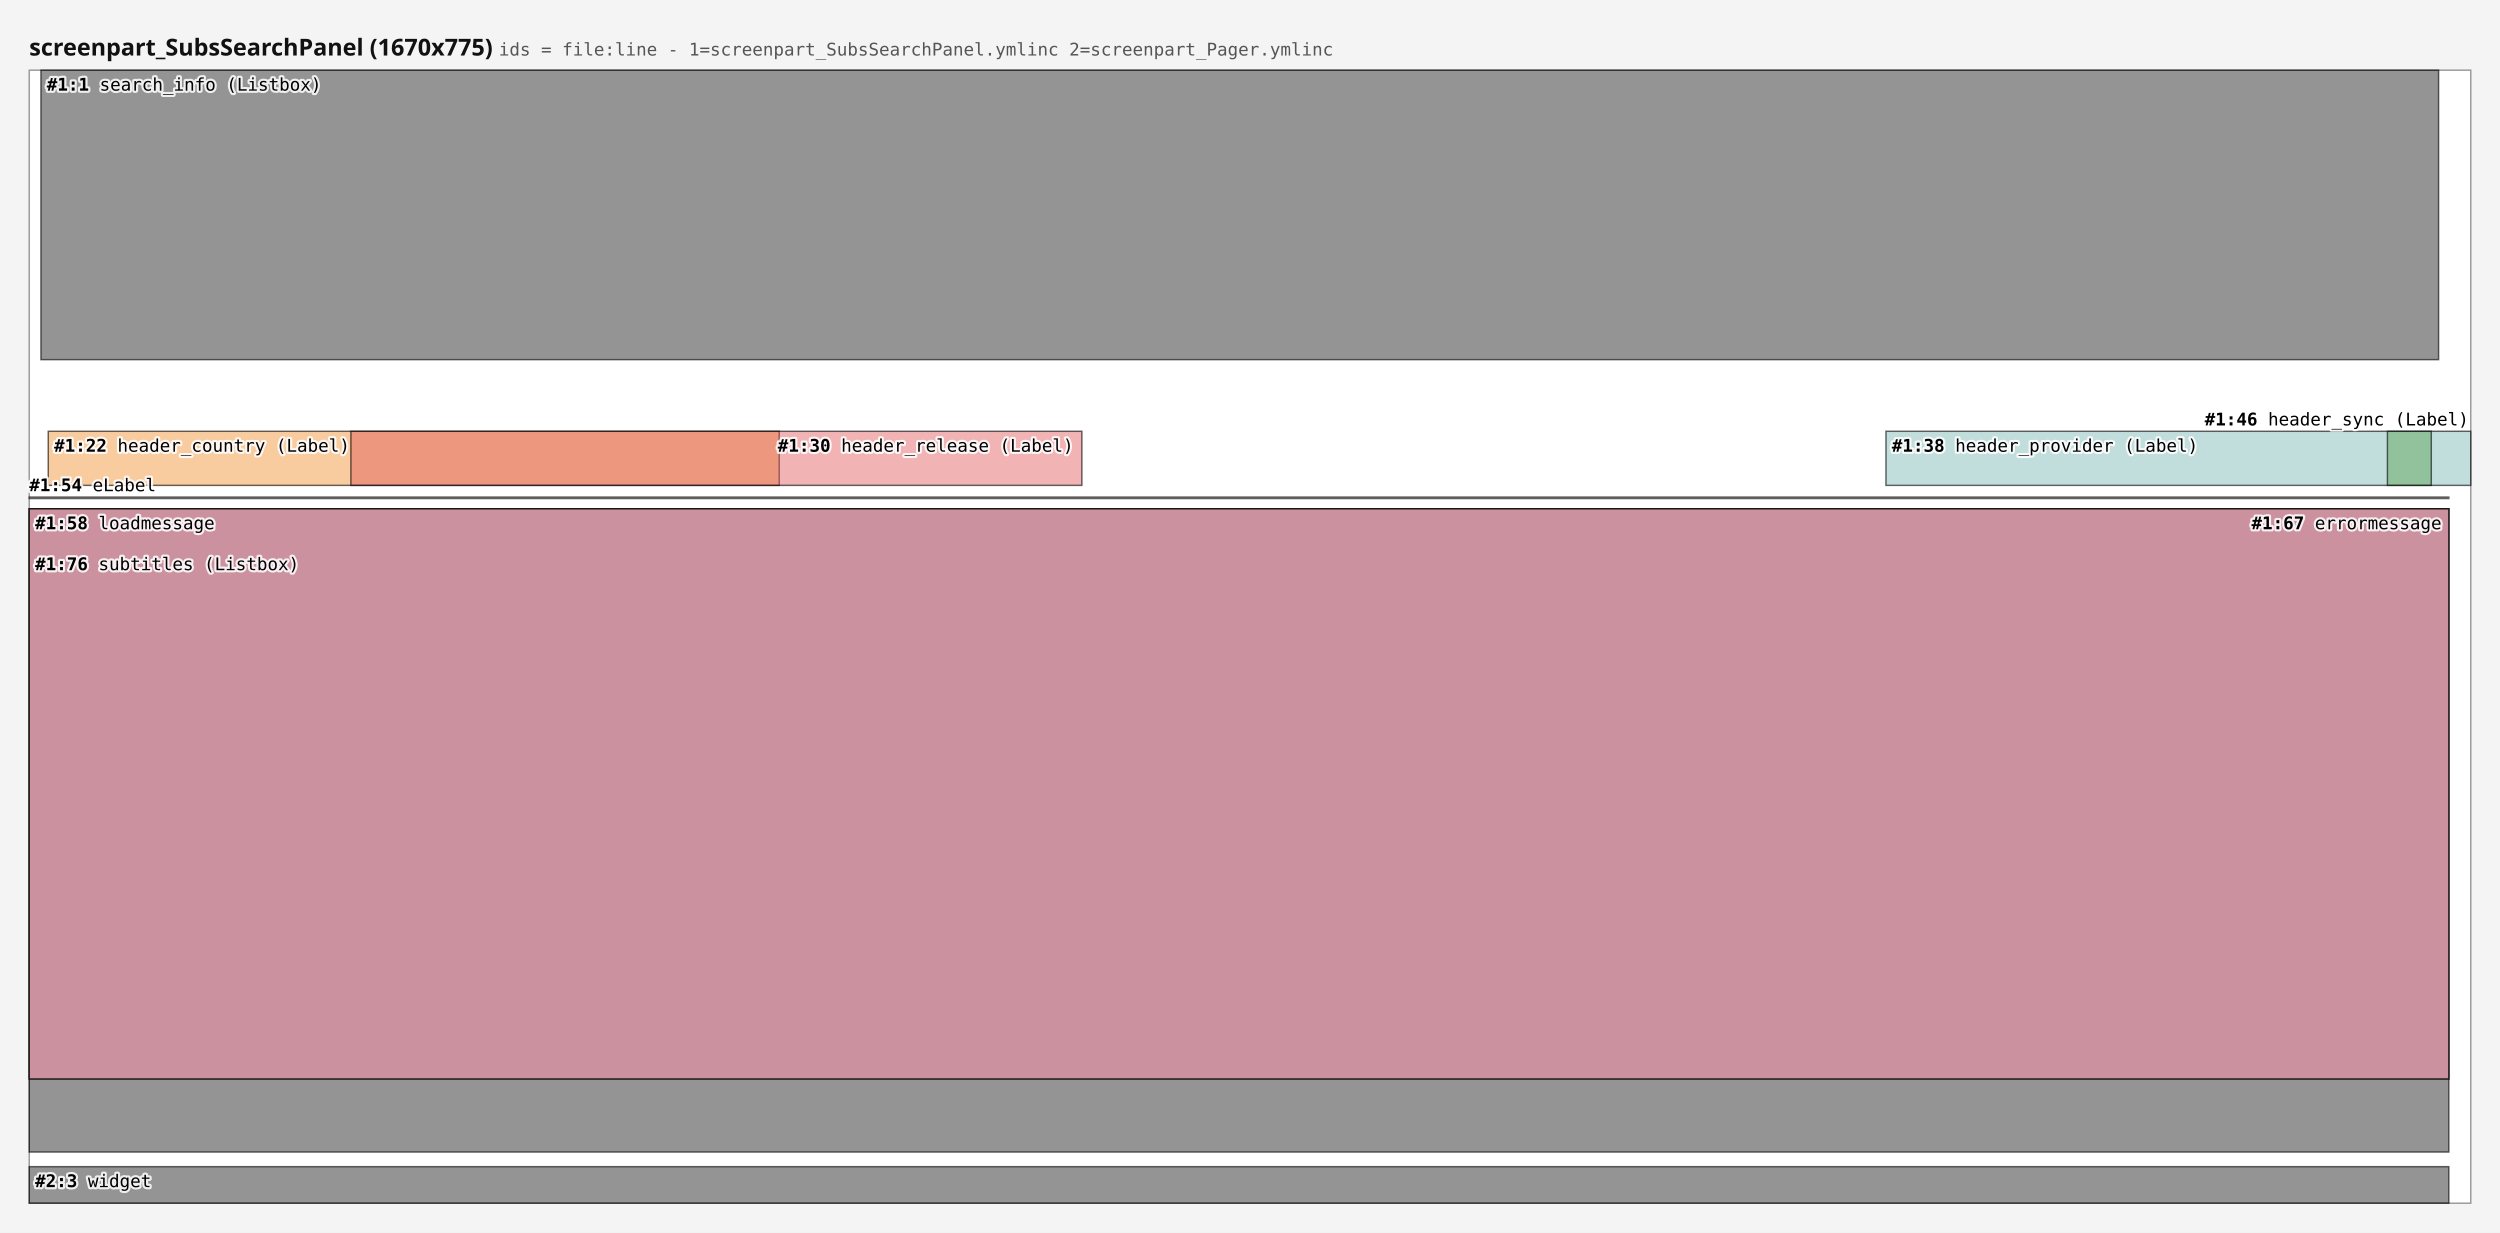
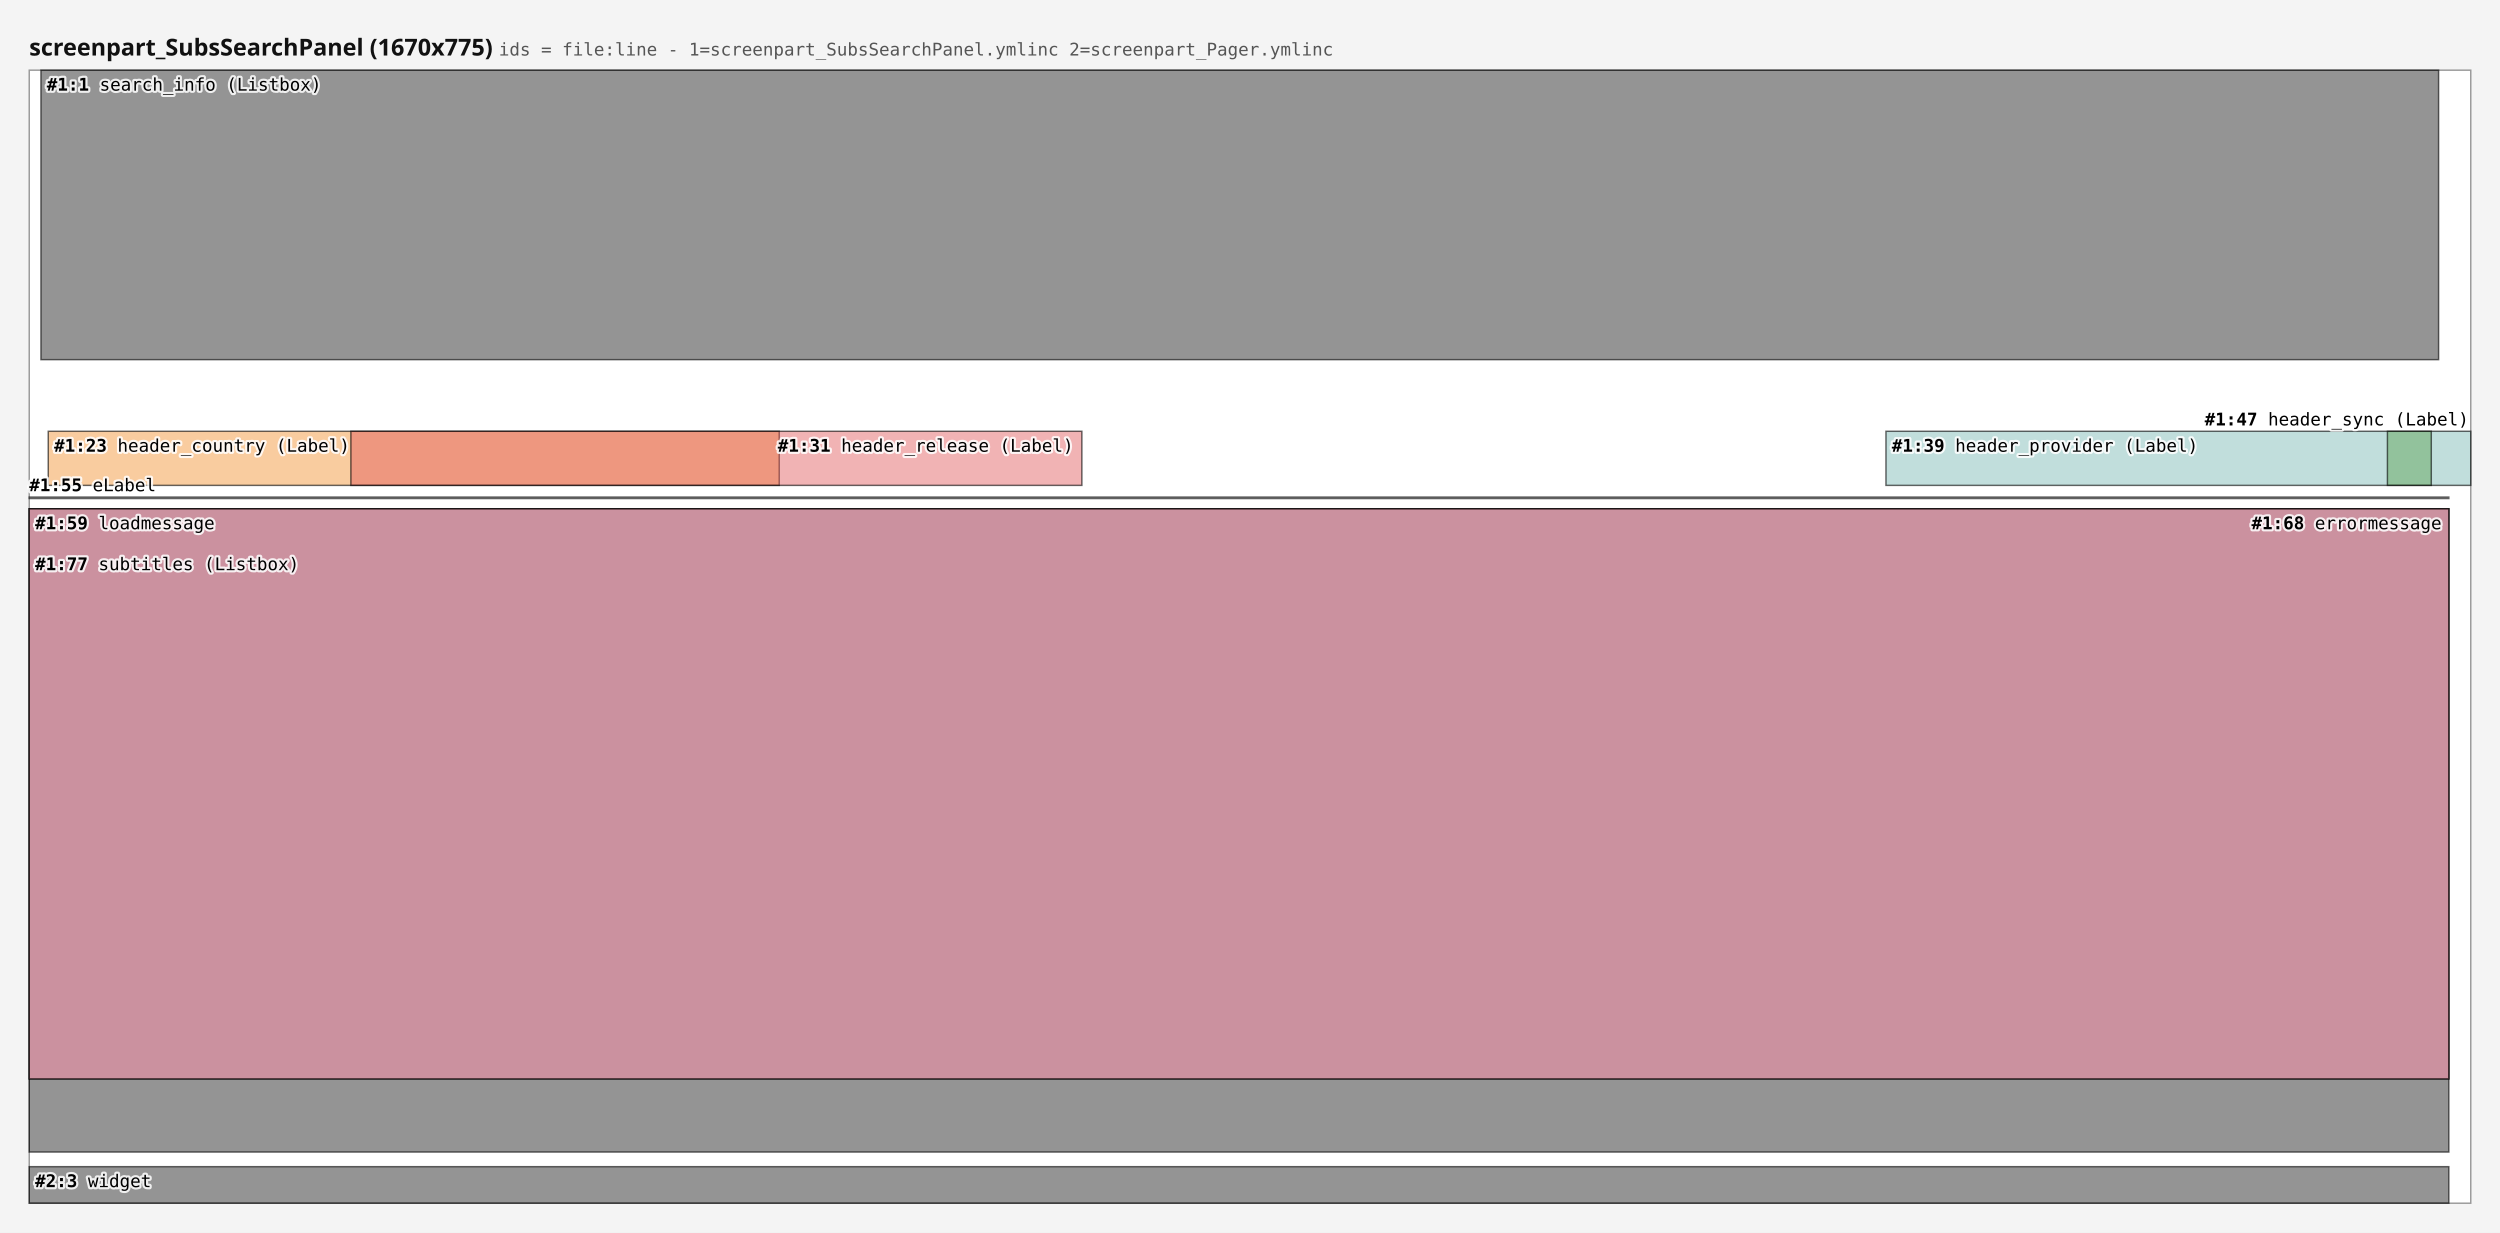
<svg xmlns="http://www.w3.org/2000/svg" width="1710" height="843" viewBox="0 0 1710 843">
  <rect x="0" y="0" width="1710" height="843" fill="#f4f4f4" />
  <text x="20" y="38" font-family="sans-serif" font-size="16" font-weight="bold" fill="#111111">screenpart_SubsSearchPanel (1670x775) <tspan font-family="monospace" font-size="12" font-weight="normal" fill="#555555">ids = file:line - 1=screenpart_SubsSearchPanel.ymlinc  2=screenpart_Pager.ymlinc</tspan>
  </text>
  <g data-screen="0" transform="translate(20,48)">
    <rect x="0" y="0" width="1670" height="775" fill="#ffffff" stroke="#999999" stroke-width="1" />
-     <rect data-ref="0:1" data-src="screenpart_SubsSearchPanel.ymlinc:22" x="13" y="247" width="500" height="37" fill="#f28e2b" fill-opacity="0.45" stroke="#000000" stroke-opacity="0.6" stroke-width="1" />
-     <rect data-ref="0:2" data-src="screenpart_SubsSearchPanel.ymlinc:30" x="220" y="247" width="500" height="37" fill="#e15759" fill-opacity="0.45" stroke="#000000" stroke-opacity="0.6" stroke-width="1" />
-     <rect data-ref="0:3" data-src="screenpart_SubsSearchPanel.ymlinc:38" x="1270" y="247" width="400" height="37" fill="#76b7b2" fill-opacity="0.45" stroke="#000000" stroke-opacity="0.6" stroke-width="1" />
-     <rect data-ref="0:4" data-src="screenpart_SubsSearchPanel.ymlinc:46" x="1613" y="247" width="30" height="37" fill="#59a14f" fill-opacity="0.45" stroke="#000000" stroke-opacity="0.6" stroke-width="1" />
-     <rect data-ref="0:5" data-src="screenpart_SubsSearchPanel.ymlinc:54" x="0" y="292" width="1655" height="1" fill="#c4c4c4" fill-opacity="0.45" stroke="#000000" stroke-opacity="0.6" stroke-width="1" />
+     <rect data-ref="0:1" data-src="screenpart_SubsSearchPanel.ymlinc:23" x="13" y="247" width="500" height="37" fill="#f28e2b" fill-opacity="0.45" stroke="#000000" stroke-opacity="0.6" stroke-width="1" />
+     <rect data-ref="0:2" data-src="screenpart_SubsSearchPanel.ymlinc:31" x="220" y="247" width="500" height="37" fill="#e15759" fill-opacity="0.45" stroke="#000000" stroke-opacity="0.6" stroke-width="1" />
+     <rect data-ref="0:3" data-src="screenpart_SubsSearchPanel.ymlinc:39" x="1270" y="247" width="400" height="37" fill="#76b7b2" fill-opacity="0.45" stroke="#000000" stroke-opacity="0.6" stroke-width="1" />
+     <rect data-ref="0:4" data-src="screenpart_SubsSearchPanel.ymlinc:47" x="1613" y="247" width="30" height="37" fill="#59a14f" fill-opacity="0.45" stroke="#000000" stroke-opacity="0.6" stroke-width="1" />
+     <rect data-ref="0:5" data-src="screenpart_SubsSearchPanel.ymlinc:55" x="0" y="292" width="1655" height="1" fill="#c4c4c4" fill-opacity="0.45" stroke="#000000" stroke-opacity="0.6" stroke-width="1" />
    <rect data-ref="0:9" data-src="screenpart_Pager.ymlinc:3" x="0" y="750" width="1655" height="25" fill="#121212" fill-opacity="0.45" stroke="#000000" stroke-opacity="0.6" stroke-width="1" />
    <rect data-ref="0:0" data-src="screenpart_SubsSearchPanel.ymlinc:1" x="8" y="0" width="1640" height="198" fill="#121212" fill-opacity="0.45" stroke="#000000" stroke-opacity="0.6" stroke-width="1" />
-     <rect data-ref="0:8" data-src="screenpart_SubsSearchPanel.ymlinc:76" x="0" y="300" width="1655" height="440" fill="#121212" fill-opacity="0.45" stroke="#000000" stroke-opacity="0.6" stroke-width="1" />
-     <rect data-ref="0:6" data-src="screenpart_SubsSearchPanel.ymlinc:58" x="0" y="300" width="1655" height="390" fill="#b07aa1" fill-opacity="0.45" stroke="#000000" stroke-opacity="0.6" stroke-width="1" />
-     <rect data-ref="0:7" data-src="screenpart_SubsSearchPanel.ymlinc:67" x="0" y="300" width="1655" height="390" fill="#ff9da7" fill-opacity="0.45" stroke="#000000" stroke-opacity="0.6" stroke-width="1" />
+     <rect data-ref="0:8" data-src="screenpart_SubsSearchPanel.ymlinc:77" x="0" y="300" width="1655" height="440" fill="#121212" fill-opacity="0.45" stroke="#000000" stroke-opacity="0.6" stroke-width="1" />
+     <rect data-ref="0:6" data-src="screenpart_SubsSearchPanel.ymlinc:59" x="0" y="300" width="1655" height="390" fill="#b07aa1" fill-opacity="0.45" stroke="#000000" stroke-opacity="0.6" stroke-width="1" />
+     <rect data-ref="0:7" data-src="screenpart_SubsSearchPanel.ymlinc:68" x="0" y="300" width="1655" height="390" fill="#ff9da7" fill-opacity="0.45" stroke="#000000" stroke-opacity="0.6" stroke-width="1" />
    <g pointer-events="none" font-family="monospace" font-size="12" fill="#000000" stroke="#ffffff" stroke-width="3" stroke-opacity="0.85" stroke-linejoin="round" paint-order="stroke">
      <text x="17" y="261">
-         <tspan font-weight="bold">#1:22</tspan> header_country (Label)</text>
+         <tspan font-weight="bold">#1:23</tspan> header_country (Label)</text>
      <text x="512" y="261">
-         <tspan font-weight="bold">#1:30</tspan> header_release (Label)</text>
+         <tspan font-weight="bold">#1:31</tspan> header_release (Label)</text>
      <text x="1274" y="261">
-         <tspan font-weight="bold">#1:38</tspan> header_provider (Label)</text>
+         <tspan font-weight="bold">#1:39</tspan> header_provider (Label)</text>
      <text x="1488" y="243">
-         <tspan font-weight="bold">#1:46</tspan> header_sync (Label)</text>
+         <tspan font-weight="bold">#1:47</tspan> header_sync (Label)</text>
      <text x="0" y="288">
-         <tspan font-weight="bold">#1:54</tspan> eLabel</text>
+         <tspan font-weight="bold">#1:55</tspan> eLabel</text>
      <text x="4" y="764">
        <tspan font-weight="bold">#2:3</tspan> widget</text>
      <text x="12" y="14">
        <tspan font-weight="bold">#1:1</tspan> search_info (Listbox)</text>
      <text x="4" y="342">
-         <tspan font-weight="bold">#1:76</tspan> subtitles (Listbox)</text>
+         <tspan font-weight="bold">#1:77</tspan> subtitles (Listbox)</text>
      <text x="4" y="314">
-         <tspan font-weight="bold">#1:58</tspan> loadmessage</text>
+         <tspan font-weight="bold">#1:59</tspan> loadmessage</text>
      <text x="1520" y="314">
-         <tspan font-weight="bold">#1:67</tspan> errormessage</text>
+         <tspan font-weight="bold">#1:68</tspan> errormessage</text>
    </g>
  </g>
</svg>
